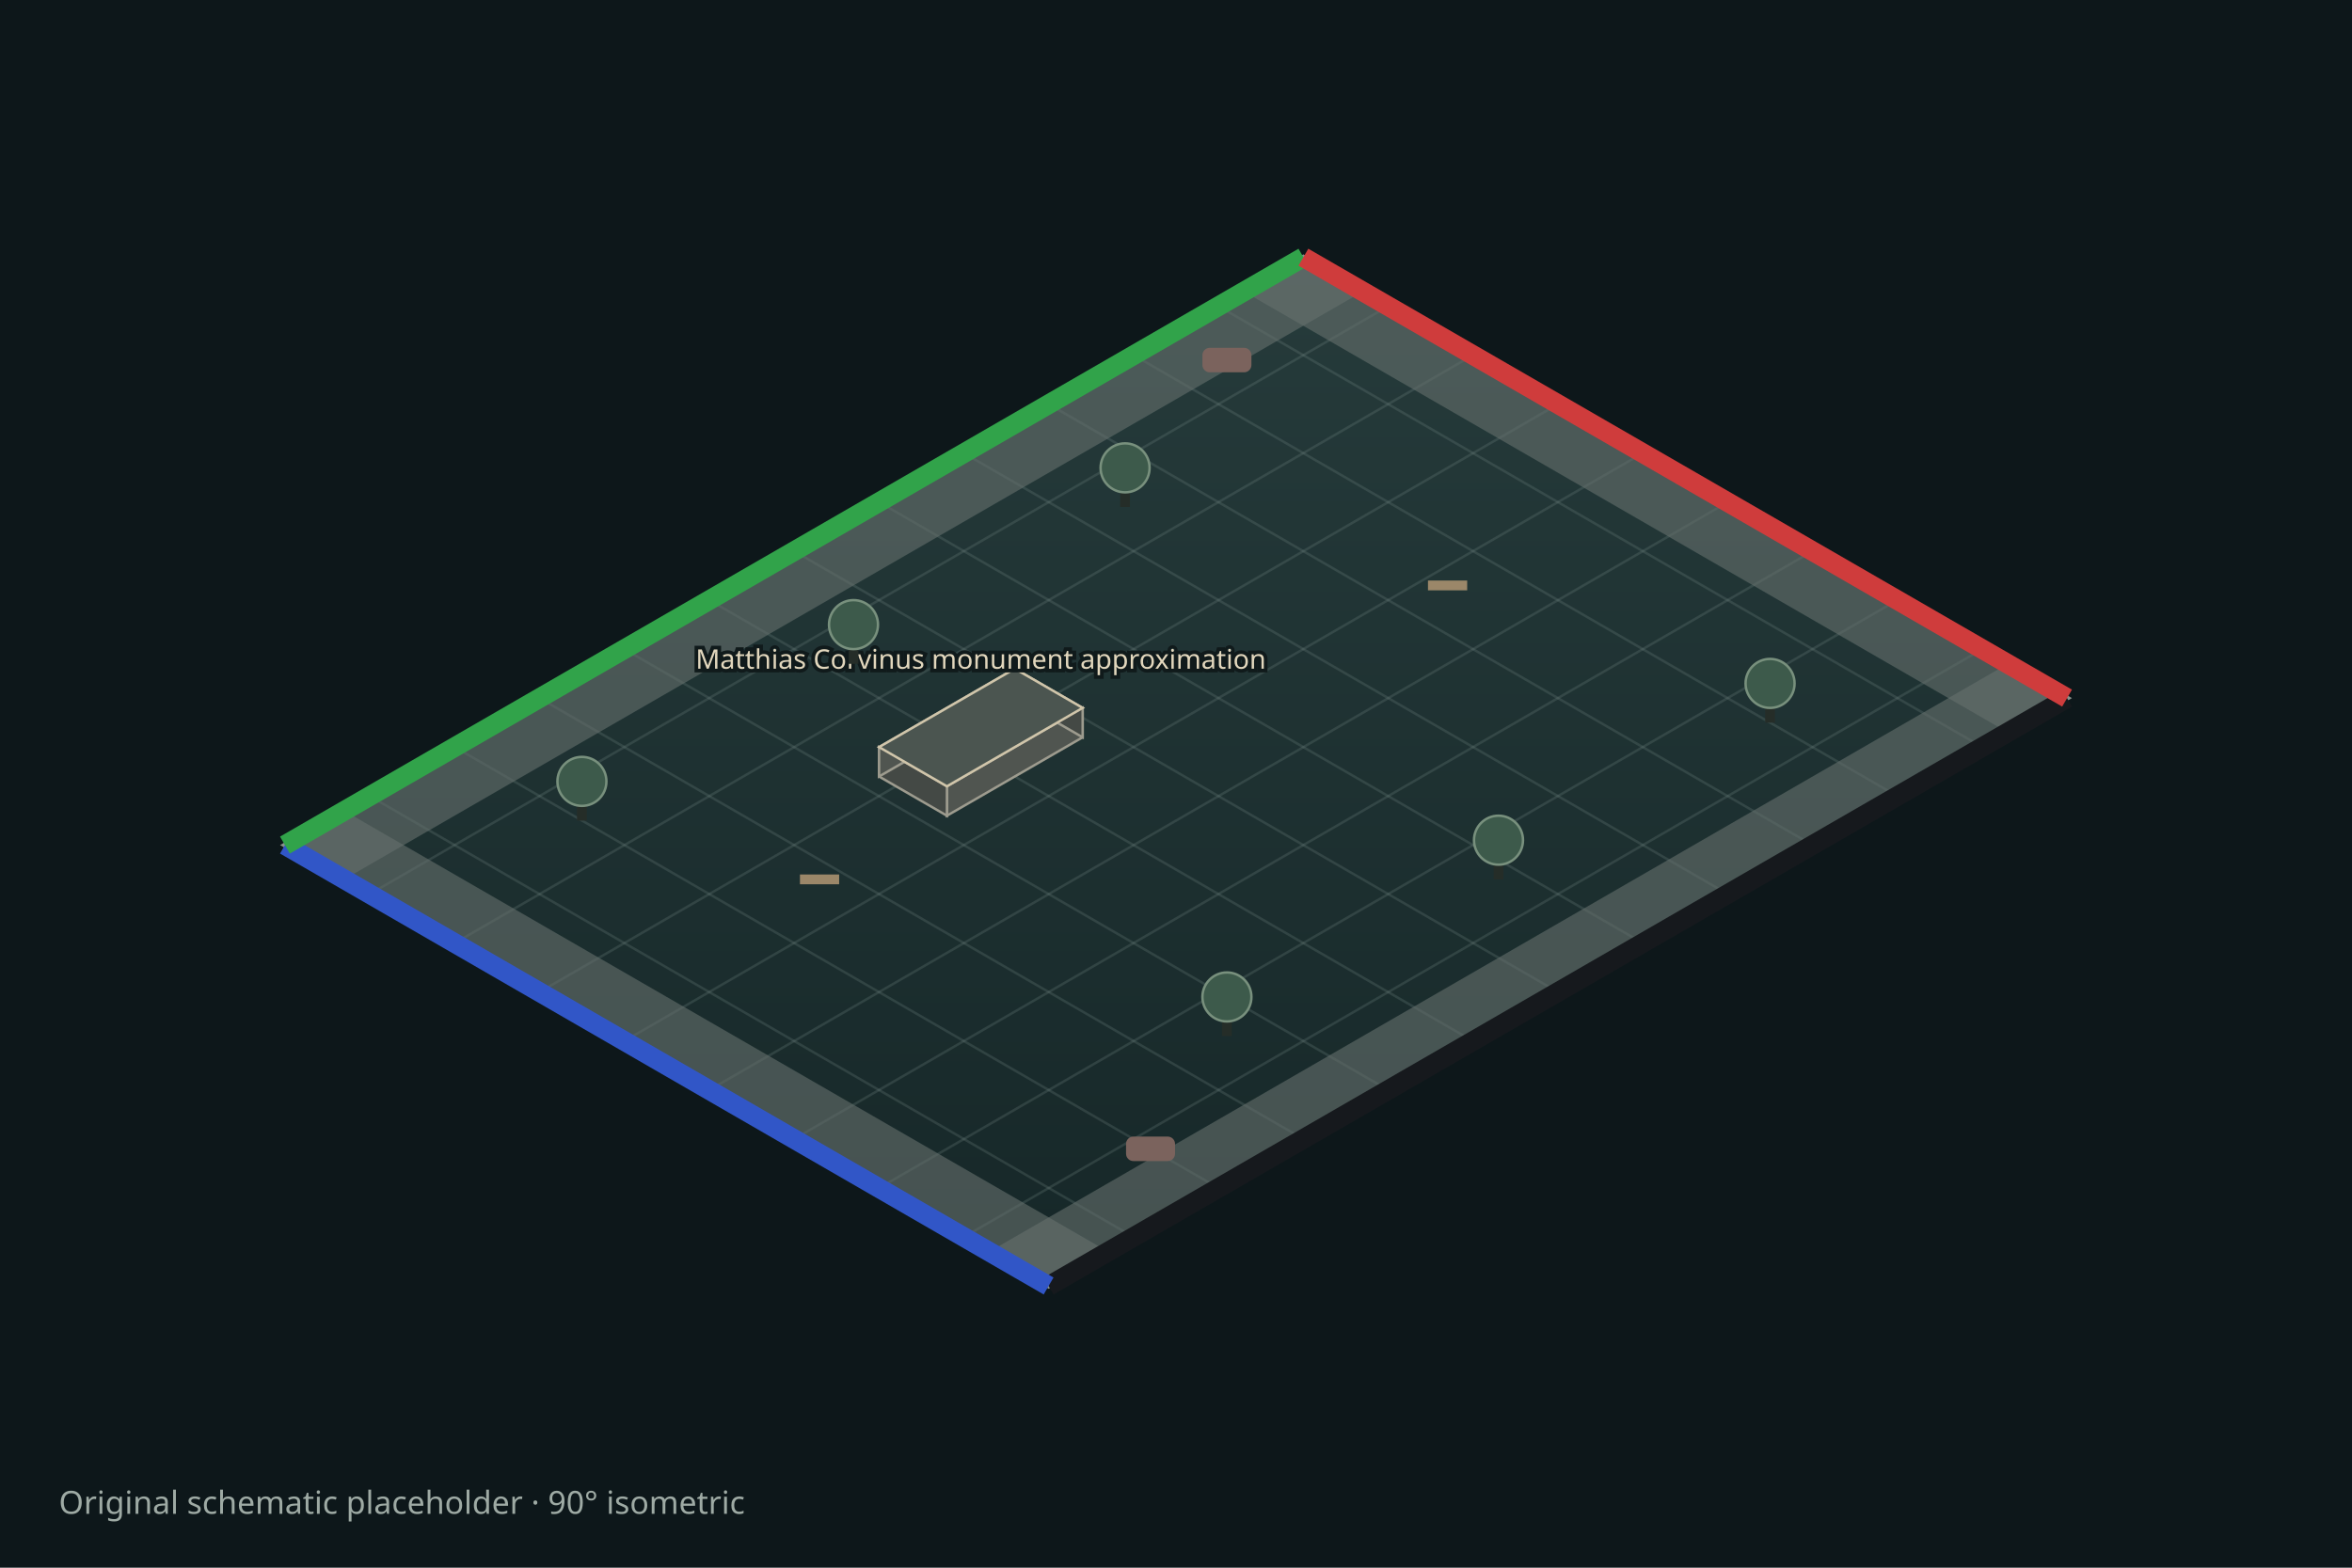
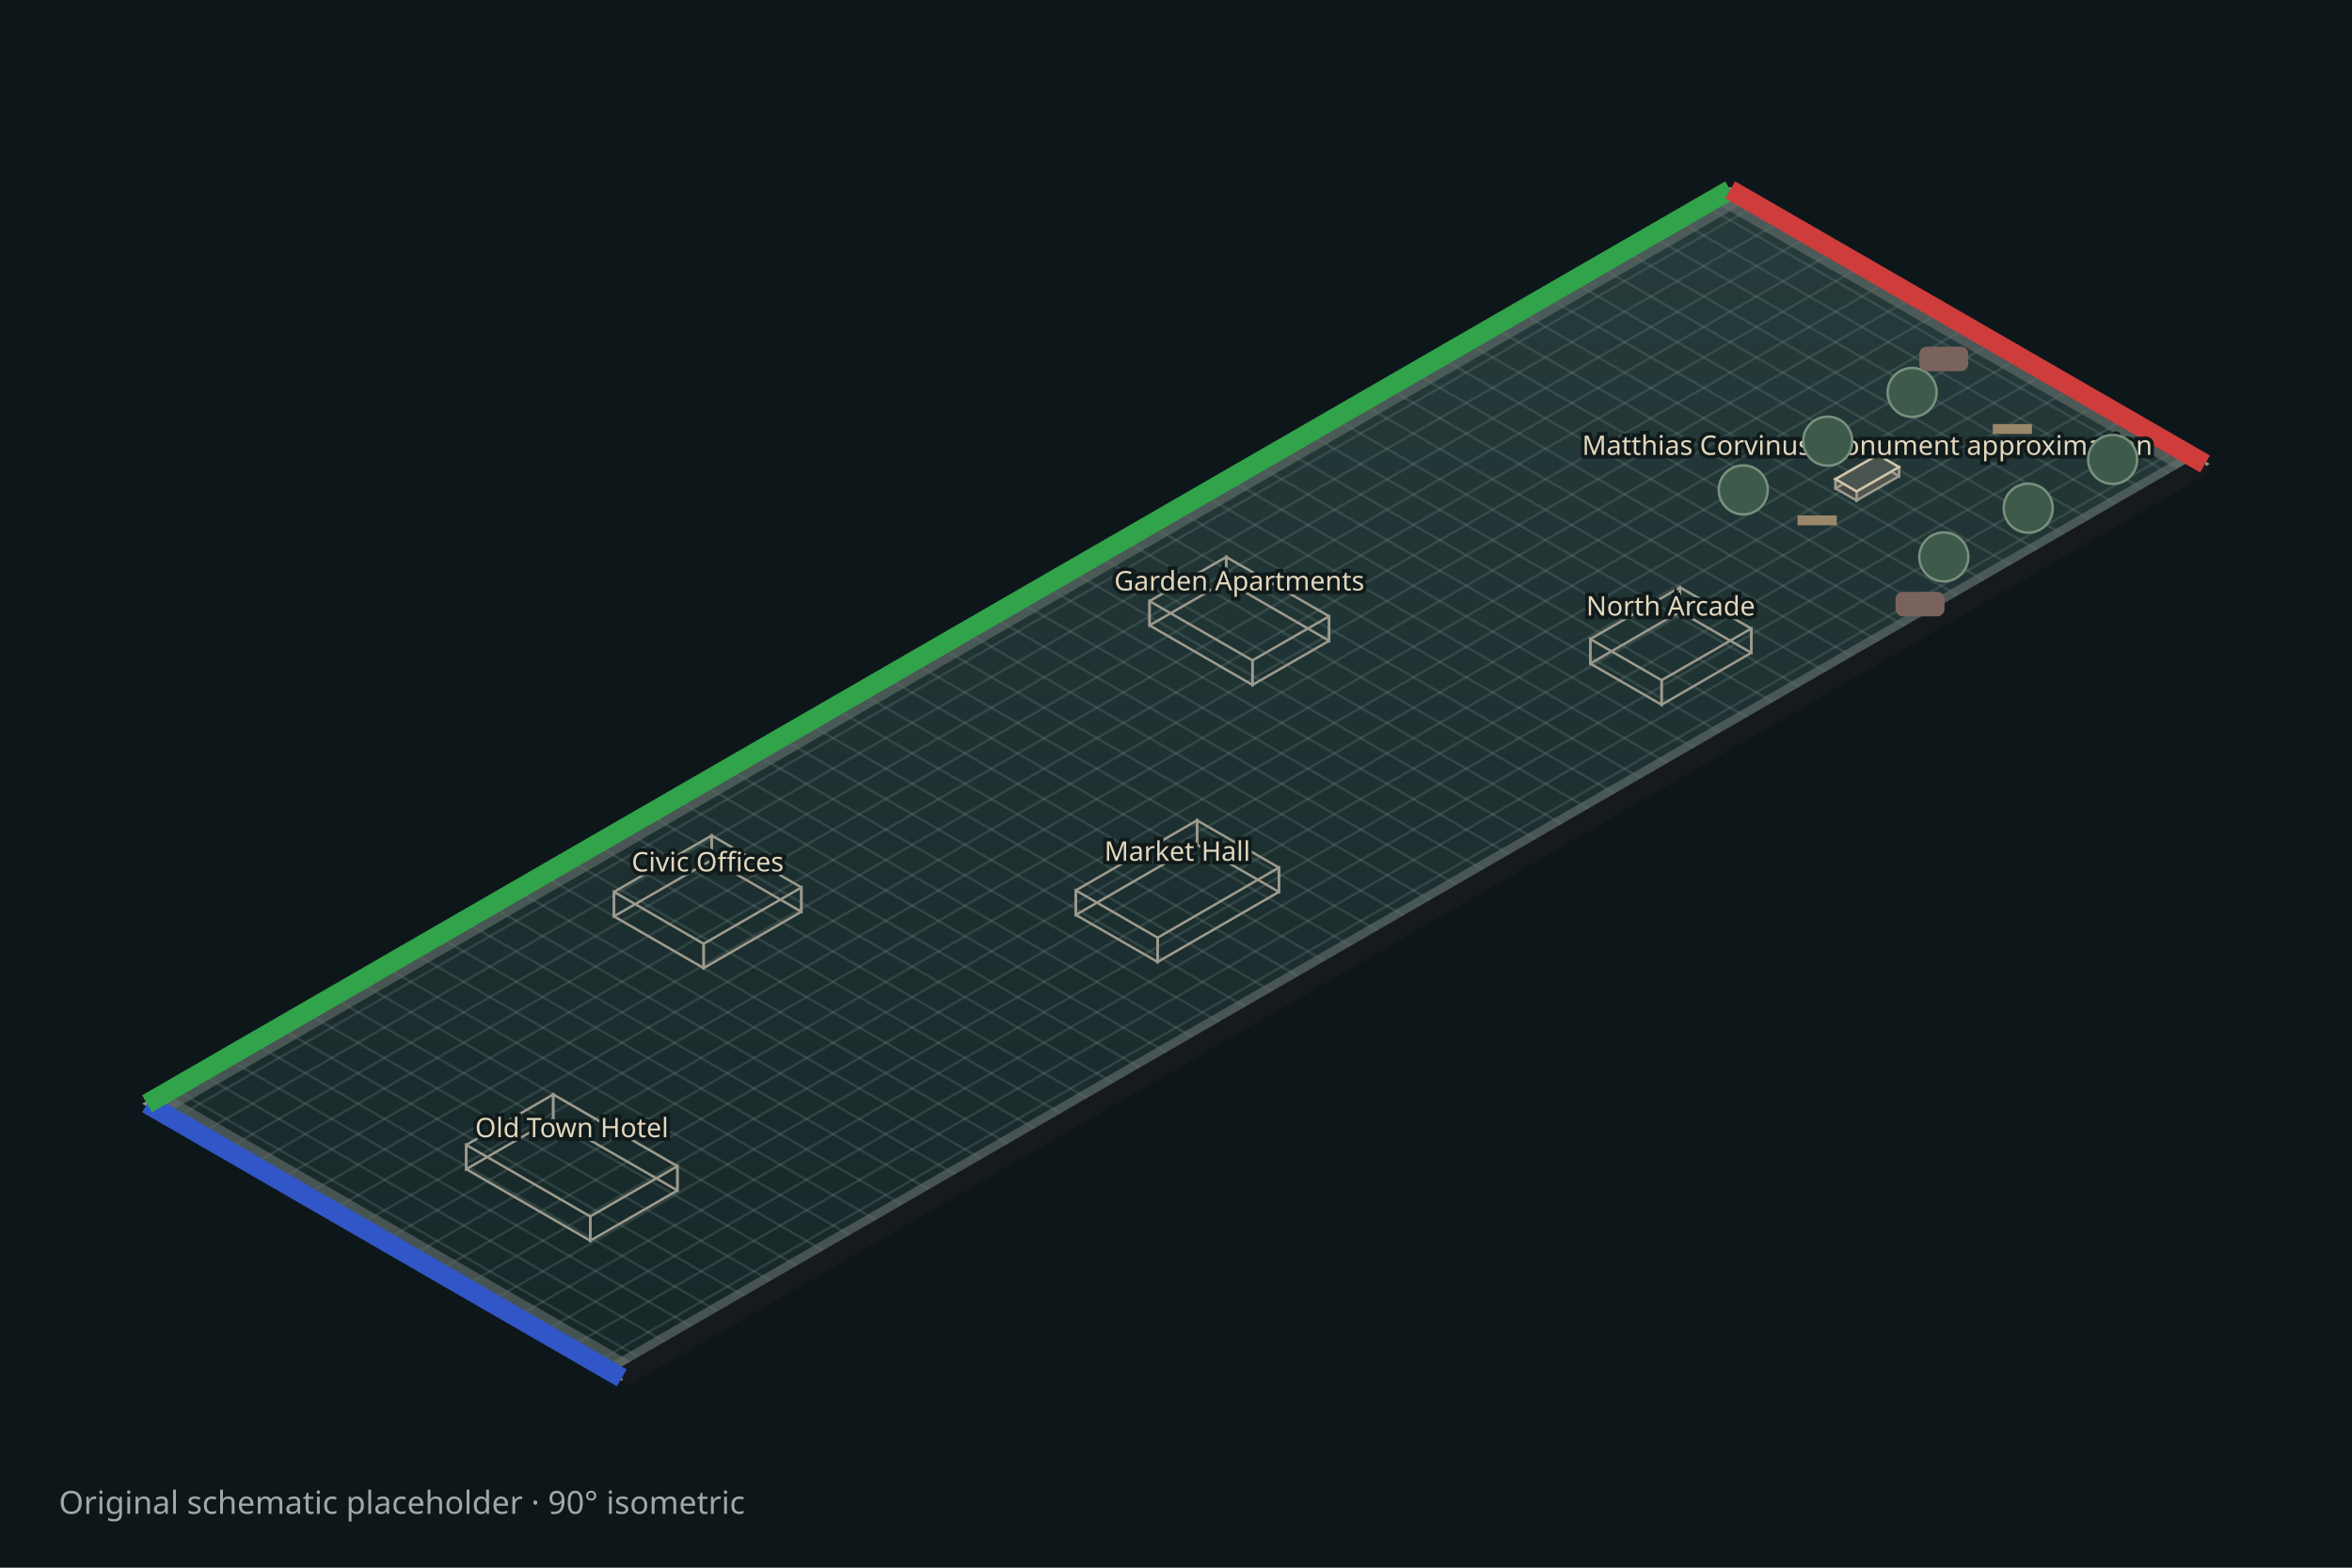
<svg xmlns="http://www.w3.org/2000/svg" width="960" height="640" viewBox="0 0 960 640">
  <defs>
    <linearGradient id="ground" x2="0" y2="1">
      <stop stop-color="#263b3b" />
      <stop offset="1" stop-color="#162728" />
    </linearGradient>
    <style>.label{fill:#e2d7bd;font:11px system-ui;text-anchor:middle;paint-order:stroke;stroke:#101a1b;stroke-width:3px}.grid path{fill:none;stroke:#738784;stroke-width:1;opacity:.25}.roads polygon{fill:#65706d;opacity:.6}</style>
  </defs>
  <rect width="960" height="640" fill="#0d171a" />
-   <polygon points="843.7,285.0 428.0,525.0 116.3,345.0 532.0,105.0" fill="url(#ground)" stroke="#88928c" stroke-width="2" />
+   <polygon points="900.0,189.4 253.8,562.5 60.0,450.6 706.2,77.5" fill="url(#ground)" stroke="#88928c" stroke-width="2" />
  <g class="grid">
-     <path d="M843.7,285.0 532.0,105.0" />
-     <path d="M809.1,305.0 497.3,125.0" />
-     <path d="M774.4,325.0 462.7,145.0" />
-     <path d="M739.8,345.0 428.0,165.0" />
-     <path d="M705.2,365.0 393.4,185.0" />
-     <path d="M670.5,385.0 358.8,205.0" />
-     <path d="M635.9,405.0 324.1,225.0" />
-     <path d="M601.2,425.0 289.5,245.0" />
-     <path d="M566.6,445.0 254.8,265.0" />
-     <path d="M532.0,465.0 220.2,285.0" />
-     <path d="M497.3,485.0 185.6,305.0" />
-     <path d="M462.7,505.0 150.9,325.0" />
-     <path d="M428.0,525.0 116.3,345.0" />
-     <path d="M843.7,285.0 428.0,525.0" />
-     <path d="M809.1,265.0 393.4,505.0" />
-     <path d="M774.4,245.0 358.8,485.0" />
-     <path d="M739.8,225.0 324.1,465.0" />
-     <path d="M705.2,205.0 289.5,445.0" />
-     <path d="M670.5,185.0 254.8,425.0" />
-     <path d="M635.9,165.0 220.2,405.0" />
-     <path d="M601.2,145.0 185.6,385.0" />
-     <path d="M566.6,125.0 150.9,365.0" />
-     <path d="M532.0,105.0 116.3,345.0" />
+     <path d="M900.0,189.4 706.2,77.5" />
+     <path d="M889.2,195.6 695.4,83.7" />
+     <path d="M878.5,201.9 684.6,89.9" />
+     <path d="M867.7,208.1 673.8,96.2" />
+     <path d="M856.9,214.3 663.1,102.4" />
+     <path d="M846.2,220.5 652.3,108.6" />
+     <path d="M835.4,226.7 641.5,114.8" />
+     <path d="M824.6,233.0 630.8,121.0" />
+     <path d="M813.8,239.2 620.0,127.2" />
+     <path d="M803.1,245.4 609.2,133.5" />
+     <path d="M792.3,251.6 598.5,139.7" />
+     <path d="M781.5,257.8 587.7,145.9" />
+     <path d="M770.8,264.0 576.9,152.1" />
+     <path d="M760.0,270.3 566.2,158.3" />
+     <path d="M749.2,276.5 555.4,164.6" />
+     <path d="M738.5,282.7 544.6,170.8" />
+     <path d="M727.7,288.9 533.8,177.0" />
+     <path d="M716.9,295.1 523.1,183.2" />
+     <path d="M706.2,301.3 512.3,189.4" />
+     <path d="M695.4,307.6 501.5,195.6" />
+     <path d="M684.6,313.8 490.8,201.9" />
+     <path d="M673.8,320.0 480.0,208.1" />
+     <path d="M663.1,326.2 469.2,214.3" />
+     <path d="M652.3,332.4 458.5,220.5" />
+     <path d="M641.5,338.7 447.7,226.7" />
+     <path d="M630.8,344.9 436.9,233.0" />
+     <path d="M620.0,351.1 426.2,239.2" />
+     <path d="M609.2,357.3 415.4,245.4" />
+     <path d="M598.5,363.5 404.6,251.6" />
+     <path d="M587.7,369.7 393.8,257.8" />
+     <path d="M576.9,376.0 383.1,264.0" />
+     <path d="M566.2,382.2 372.3,270.3" />
+     <path d="M555.4,388.4 361.5,276.5" />
+     <path d="M544.6,394.6 350.8,282.7" />
+     <path d="M533.8,400.8 340.0,288.9" />
+     <path d="M523.1,407.0 329.2,295.1" />
+     <path d="M512.3,413.3 318.5,301.3" />
+     <path d="M501.5,419.5 307.7,307.6" />
+     <path d="M490.8,425.7 296.9,313.8" />
+     <path d="M480.0,431.9 286.2,320.0" />
+     <path d="M469.2,438.1 275.4,326.2" />
+     <path d="M458.5,444.4 264.6,332.4" />
+     <path d="M447.7,450.6 253.8,338.7" />
+     <path d="M436.9,456.8 243.1,344.9" />
+     <path d="M426.2,463.0 232.3,351.1" />
+     <path d="M415.4,469.2 221.5,357.3" />
+     <path d="M404.6,475.4 210.8,363.5" />
+     <path d="M393.8,481.7 200.0,369.7" />
+     <path d="M383.1,487.9 189.2,376.0" />
+     <path d="M372.3,494.1 178.5,382.2" />
+     <path d="M361.5,500.3 167.7,388.4" />
+     <path d="M350.8,506.5 156.9,394.6" />
+     <path d="M340.0,512.8 146.2,400.8" />
+     <path d="M329.2,519.0 135.4,407.0" />
+     <path d="M318.5,525.2 124.6,413.3" />
+     <path d="M307.7,531.4 113.8,419.5" />
+     <path d="M296.9,537.6 103.1,425.7" />
+     <path d="M286.2,543.8 92.3,431.9" />
+     <path d="M275.4,550.1 81.5,438.1" />
+     <path d="M264.6,556.3 70.8,444.4" />
+     <path d="M253.8,562.5 60.0,450.6" />
+     <path d="M900.0,189.4 253.8,562.5" />
+     <path d="M889.2,183.2 243.1,556.3" />
+     <path d="M878.5,177.0 232.3,550.1" />
+     <path d="M867.7,170.8 221.5,543.8" />
+     <path d="M856.9,164.6 210.8,537.6" />
+     <path d="M846.2,158.3 200.0,531.4" />
+     <path d="M835.4,152.1 189.2,525.2" />
+     <path d="M824.6,145.9 178.5,519.0" />
+     <path d="M813.8,139.7 167.7,512.8" />
+     <path d="M803.1,133.5 156.9,506.5" />
+     <path d="M792.3,127.2 146.2,500.3" />
+     <path d="M781.5,121.0 135.4,494.1" />
+     <path d="M770.8,114.8 124.6,487.9" />
+     <path d="M760.0,108.6 113.8,481.7" />
+     <path d="M749.2,102.4 103.1,475.4" />
+     <path d="M738.5,96.2 92.3,469.2" />
+     <path d="M727.7,89.9 81.5,463.0" />
+     <path d="M716.9,83.7 70.8,456.8" />
+     <path d="M706.2,77.5 60.0,450.6" />
  </g>
  <g class="roads">
-     <polygon points="843.7,285.0 428.0,525.0 403.8,511.0 819.5,271.0" />
-     <polygon points="556.2,119.0 140.5,359.0 116.3,345.0 532.0,105.0" />
-     <polygon points="843.7,285.0 819.5,299.0 507.7,119.0 532.0,105.0" />
-     <polygon points="452.3,511.0 428.0,525.0 116.3,345.0 140.5,331.0" />
+     <polygon points="900.0,189.4 253.8,562.5 246.3,558.1 892.5,185.1" />
+     <polygon points="713.7,81.9 67.5,454.9 60.0,450.6 706.2,77.5" />
+     <polygon points="900.0,189.4 892.5,193.8 698.6,81.9 706.2,77.5" />
+     <polygon points="261.4,558.1 253.8,562.5 60.0,450.6 67.5,446.2" />
  </g>
  <g class="orientation-margins">
-     <polyline data-margin="north" points="843.7,285.0 428.0,525.0" fill="none" stroke="#16191d" stroke-width="8" stroke-linecap="butt" />
-     <polyline data-margin="east" points="428.0,525.0 116.3,345.0" fill="none" stroke="#3156c7" stroke-width="8" stroke-linecap="butt" />
-     <polyline data-margin="south" points="116.3,345.0 532.0,105.0" fill="none" stroke="#31a34a" stroke-width="8" stroke-linecap="butt" />
-     <polyline data-margin="west" points="532.0,105.0 843.7,285.0" fill="none" stroke="#cf3c3c" stroke-width="8" stroke-linecap="butt" />
+     <polyline data-margin="north" points="900.0,189.4 253.8,562.5" fill="none" stroke="#16191d" stroke-width="8" stroke-linecap="butt" />
+     <polyline data-margin="east" points="253.8,562.5 60.0,450.6" fill="none" stroke="#3156c7" stroke-width="8" stroke-linecap="butt" />
+     <polyline data-margin="south" points="60.0,450.6 706.2,77.5" fill="none" stroke="#31a34a" stroke-width="8" stroke-linecap="butt" />
+     <polyline data-margin="west" points="706.2,77.5 900.0,189.4" fill="none" stroke="#cf3c3c" stroke-width="8" stroke-linecap="butt" />
  </g>
-   <polygon points="441.9,301.0 386.5,333.0 386.5,321.0 441.9,289.0" fill="#505550" stroke="#9d9b8e" />
-   <polygon points="386.5,333.0 358.8,317.0 358.8,305.0 386.5,321.0" fill="#444945" stroke="#9d9b8e" />
-   <polygon points="358.8,317.0 414.2,285.0 414.2,273.0 358.8,305.0" fill="#505550" stroke="#9d9b8e" />
-   <polygon points="414.2,285.0 441.9,301.0 441.9,289.0 414.2,273.0" fill="#444945" stroke="#9d9b8e" />
-   <polygon points="441.9,289.0 386.5,321.0 358.8,305.0 414.2,273.0" fill="#4b5550" stroke="#d0c5aa" />
-   <text x="400.328" y="273" class="label">Matthias Corvinus monument approximation</text>
-   <path d="M722.48,295L722.48,279" stroke="#252d28" stroke-width="4" />
-   <circle cx="722.48" cy="279" r="10" fill="#3d5a4b" stroke="#78907d" />
-   <path d="M459.216,207L459.216,191" stroke="#252d28" stroke-width="4" />
-   <circle cx="459.216" cy="191" r="10" fill="#3d5a4b" stroke="#78907d" />
-   <path d="M611.632,359L611.632,343" stroke="#252d28" stroke-width="4" />
-   <circle cx="611.632" cy="343" r="10" fill="#3d5a4b" stroke="#78907d" />
-   <path d="M348.368,271L348.368,255" stroke="#252d28" stroke-width="4" />
-   <circle cx="348.368" cy="255" r="10" fill="#3d5a4b" stroke="#78907d" />
-   <path d="M500.784,423L500.784,407" stroke="#252d28" stroke-width="4" />
-   <circle cx="500.784" cy="407" r="10" fill="#3d5a4b" stroke="#78907d" />
-   <path d="M237.52,335L237.52,319" stroke="#252d28" stroke-width="4" />
-   <circle cx="237.52" cy="319" r="10" fill="#3d5a4b" stroke="#78907d" />
-   <rect x="582.848" y="237" width="16" height="4" fill="#9b8769" />
-   <rect x="326.512" y="357" width="16" height="4" fill="#9b8769" />
-   <rect x="490.784" y="142" width="20" height="10" rx="3" fill="#7b635d" />
-   <rect x="459.608" y="464" width="20" height="10" rx="3" fill="#7b635d" />
+   <polygon points="775.1,194.4 757.8,204.3 757.8,200.6 775.1,190.7" fill="#505550" stroke="#9d9b8e" />
+   <polygon points="757.8,204.3 749.2,199.4 749.2,195.6 757.8,200.6" fill="#444945" stroke="#9d9b8e" />
+   <polygon points="749.2,199.4 766.5,189.4 766.5,185.7 749.2,195.6" fill="#505550" stroke="#9d9b8e" />
+   <polygon points="766.5,189.4 775.1,194.4 775.1,190.7 766.5,185.7" fill="#444945" stroke="#9d9b8e" />
+   <polygon points="775.1,190.7 757.8,200.6 749.2,195.6 766.5,185.7" fill="#4b5550" stroke="#d0c5aa" />
+   <text x="762.154" y="185.696" class="label">Matthias Corvinus monument approximation</text>
+   <polygon points="714.8,266.5 678.2,287.7 678.2,277.7 714.8,256.6" fill="url(#cathedral-wall)" stroke="#9d9b8e" />
+   <polygon points="678.2,287.7 649.1,270.9 649.1,260.9 678.2,277.7" fill="url(#cathedral-wall)" stroke="#9d9b8e" />
+   <polygon points="649.1,270.9 685.7,249.7 685.7,239.8 649.1,260.9" fill="url(#cathedral-wall)" stroke="#9d9b8e" />
+   <polygon points="685.7,249.7 714.8,266.5 714.8,256.6 685.7,239.8" fill="url(#cathedral-wall)" stroke="#9d9b8e" />
+   <polygon points="714.8,256.6 678.2,277.7 681.9,252.5 685.7,239.8" fill="url(#cathedral-roof)" />
+   <polygon points="678.2,277.7 649.1,260.9 685.7,239.8 681.9,252.5" fill="url(#cathedral-roof)" />
+   <text x="681.923" y="251.293" class="label">North Arcade</text>
+   <polygon points="542.5,261.6 511.2,279.6 511.2,269.6 542.5,251.6" fill="url(#cathedral-wall)" stroke="#9d9b8e" />
+   <polygon points="511.2,279.6 469.2,255.3 469.2,245.4 511.2,269.6" fill="url(#cathedral-wall)" stroke="#9d9b8e" />
+   <polygon points="469.2,255.3 500.5,237.3 500.5,227.4 469.2,245.4" fill="url(#cathedral-wall)" stroke="#9d9b8e" />
+   <polygon points="500.5,237.3 542.5,261.6 542.5,251.6 500.5,227.4" fill="url(#cathedral-wall)" stroke="#9d9b8e" />
+   <polygon points="542.5,251.6 511.2,269.6 505.8,242.3 500.5,227.4" fill="url(#cathedral-roof)" />
+   <polygon points="511.2,269.6 469.2,245.4 500.5,227.4 505.8,242.3" fill="url(#cathedral-roof)" />
+   <text x="505.846" y="241.034" class="label">Garden Apartments</text>
+   <polygon points="522.0,364.1 472.5,392.7 472.5,382.8 522.0,354.2" fill="url(#cathedral-wall)" stroke="#9d9b8e" />
+   <polygon points="472.5,392.7 439.1,373.5 439.1,363.5 472.5,382.8" fill="url(#cathedral-wall)" stroke="#9d9b8e" />
+   <polygon points="439.1,373.5 488.6,344.9 488.6,334.9 439.1,363.5" fill="url(#cathedral-wall)" stroke="#9d9b8e" />
+   <polygon points="488.6,344.9 522.0,364.1 522.0,354.2 488.6,334.9" fill="url(#cathedral-wall)" stroke="#9d9b8e" />
+   <polygon points="522.0,354.2 472.5,382.8 480.5,352.6 488.6,334.9" fill="url(#cathedral-roof)" />
+   <polygon points="472.5,382.8 439.1,363.5 488.6,334.9 480.5,352.6" fill="url(#cathedral-roof)" />
+   <text x="480.538" y="351.4" class="label">Market Hall</text>
+   <polygon points="327.1,372.2 287.2,395.2 287.2,385.3 327.1,362.3" fill="url(#cathedral-wall)" stroke="#9d9b8e" />
+   <polygon points="287.2,395.2 250.6,374.1 250.6,364.1 287.2,385.3" fill="url(#cathedral-wall)" stroke="#9d9b8e" />
+   <polygon points="250.6,374.1 290.5,351.1 290.5,341.1 250.6,364.1" fill="url(#cathedral-wall)" stroke="#9d9b8e" />
+   <polygon points="290.5,351.1 327.1,372.2 327.1,362.3 290.5,341.1" fill="url(#cathedral-wall)" stroke="#9d9b8e" />
+   <polygon points="327.1,362.3 287.2,385.3 288.8,357.0 290.5,341.1" fill="url(#cathedral-roof)" />
+   <polygon points="287.2,385.3 250.6,364.1 290.5,341.1 288.8,357.0" fill="url(#cathedral-roof)" />
+   <text x="288.846" y="355.752" class="label">Civic Offices</text>
+   <polygon points="276.5,486.0 240.9,506.5 240.9,496.6 276.5,476.1" fill="url(#cathedral-wall)" stroke="#9d9b8e" />
+   <polygon points="240.9,506.5 190.3,477.3 190.3,467.4 240.9,496.6" fill="url(#cathedral-wall)" stroke="#9d9b8e" />
+   <polygon points="190.3,477.3 225.8,456.8 225.8,446.8 190.3,467.4" fill="url(#cathedral-wall)" stroke="#9d9b8e" />
+   <polygon points="225.8,456.8 276.5,486.0 276.5,476.1 225.8,446.8" fill="url(#cathedral-wall)" stroke="#9d9b8e" />
+   <polygon points="276.5,476.1 240.9,496.6 233.4,465.5 225.8,446.8" fill="url(#cathedral-roof)" />
+   <polygon points="240.9,496.6 190.3,467.4 225.8,446.8 233.4,465.5" fill="url(#cathedral-roof)" />
+   <text x="233.385" y="464.253" class="label">Old Town Hotel</text>
+   <path d="M862.308,192.535L862.308,187.561" stroke="#252d28" stroke-width="4" />
+   <circle cx="862.308" cy="187.561" r="10" fill="#3d5a4b" stroke="#78907d" />
+   <path d="M780.462,165.177L780.462,160.203" stroke="#252d28" stroke-width="4" />
+   <circle cx="780.462" cy="160.203" r="10" fill="#3d5a4b" stroke="#78907d" />
+   <path d="M827.846,212.432L827.846,207.458" stroke="#252d28" stroke-width="4" />
+   <circle cx="827.846" cy="207.458" r="10" fill="#3d5a4b" stroke="#78907d" />
+   <path d="M746,185.074L746,180.099" stroke="#252d28" stroke-width="4" />
+   <circle cx="746" cy="180.099" r="10" fill="#3d5a4b" stroke="#78907d" />
+   <path d="M793.385,232.329L793.385,227.355" stroke="#252d28" stroke-width="4" />
+   <circle cx="793.385" cy="227.355" r="10" fill="#3d5a4b" stroke="#78907d" />
+   <path d="M711.538,204.971L711.538,199.996" stroke="#252d28" stroke-width="4" />
+   <circle cx="711.538" cy="199.996" r="10" fill="#3d5a4b" stroke="#78907d" />
+   <rect x="813.385" y="173.125" width="16" height="4" fill="#9b8769" />
+   <rect x="733.692" y="210.432" width="16" height="4" fill="#9b8769" />
+   <rect x="783.385" y="141.523" width="20" height="10" rx="3" fill="#7b635d" />
+   <rect x="773.692" y="241.63" width="20" height="10" rx="3" fill="#7b635d" />
  <text x="24" y="618" fill="#9eaaa4" font-family="system-ui" font-size="13">Original schematic placeholder · 90° isometric</text>
</svg>
